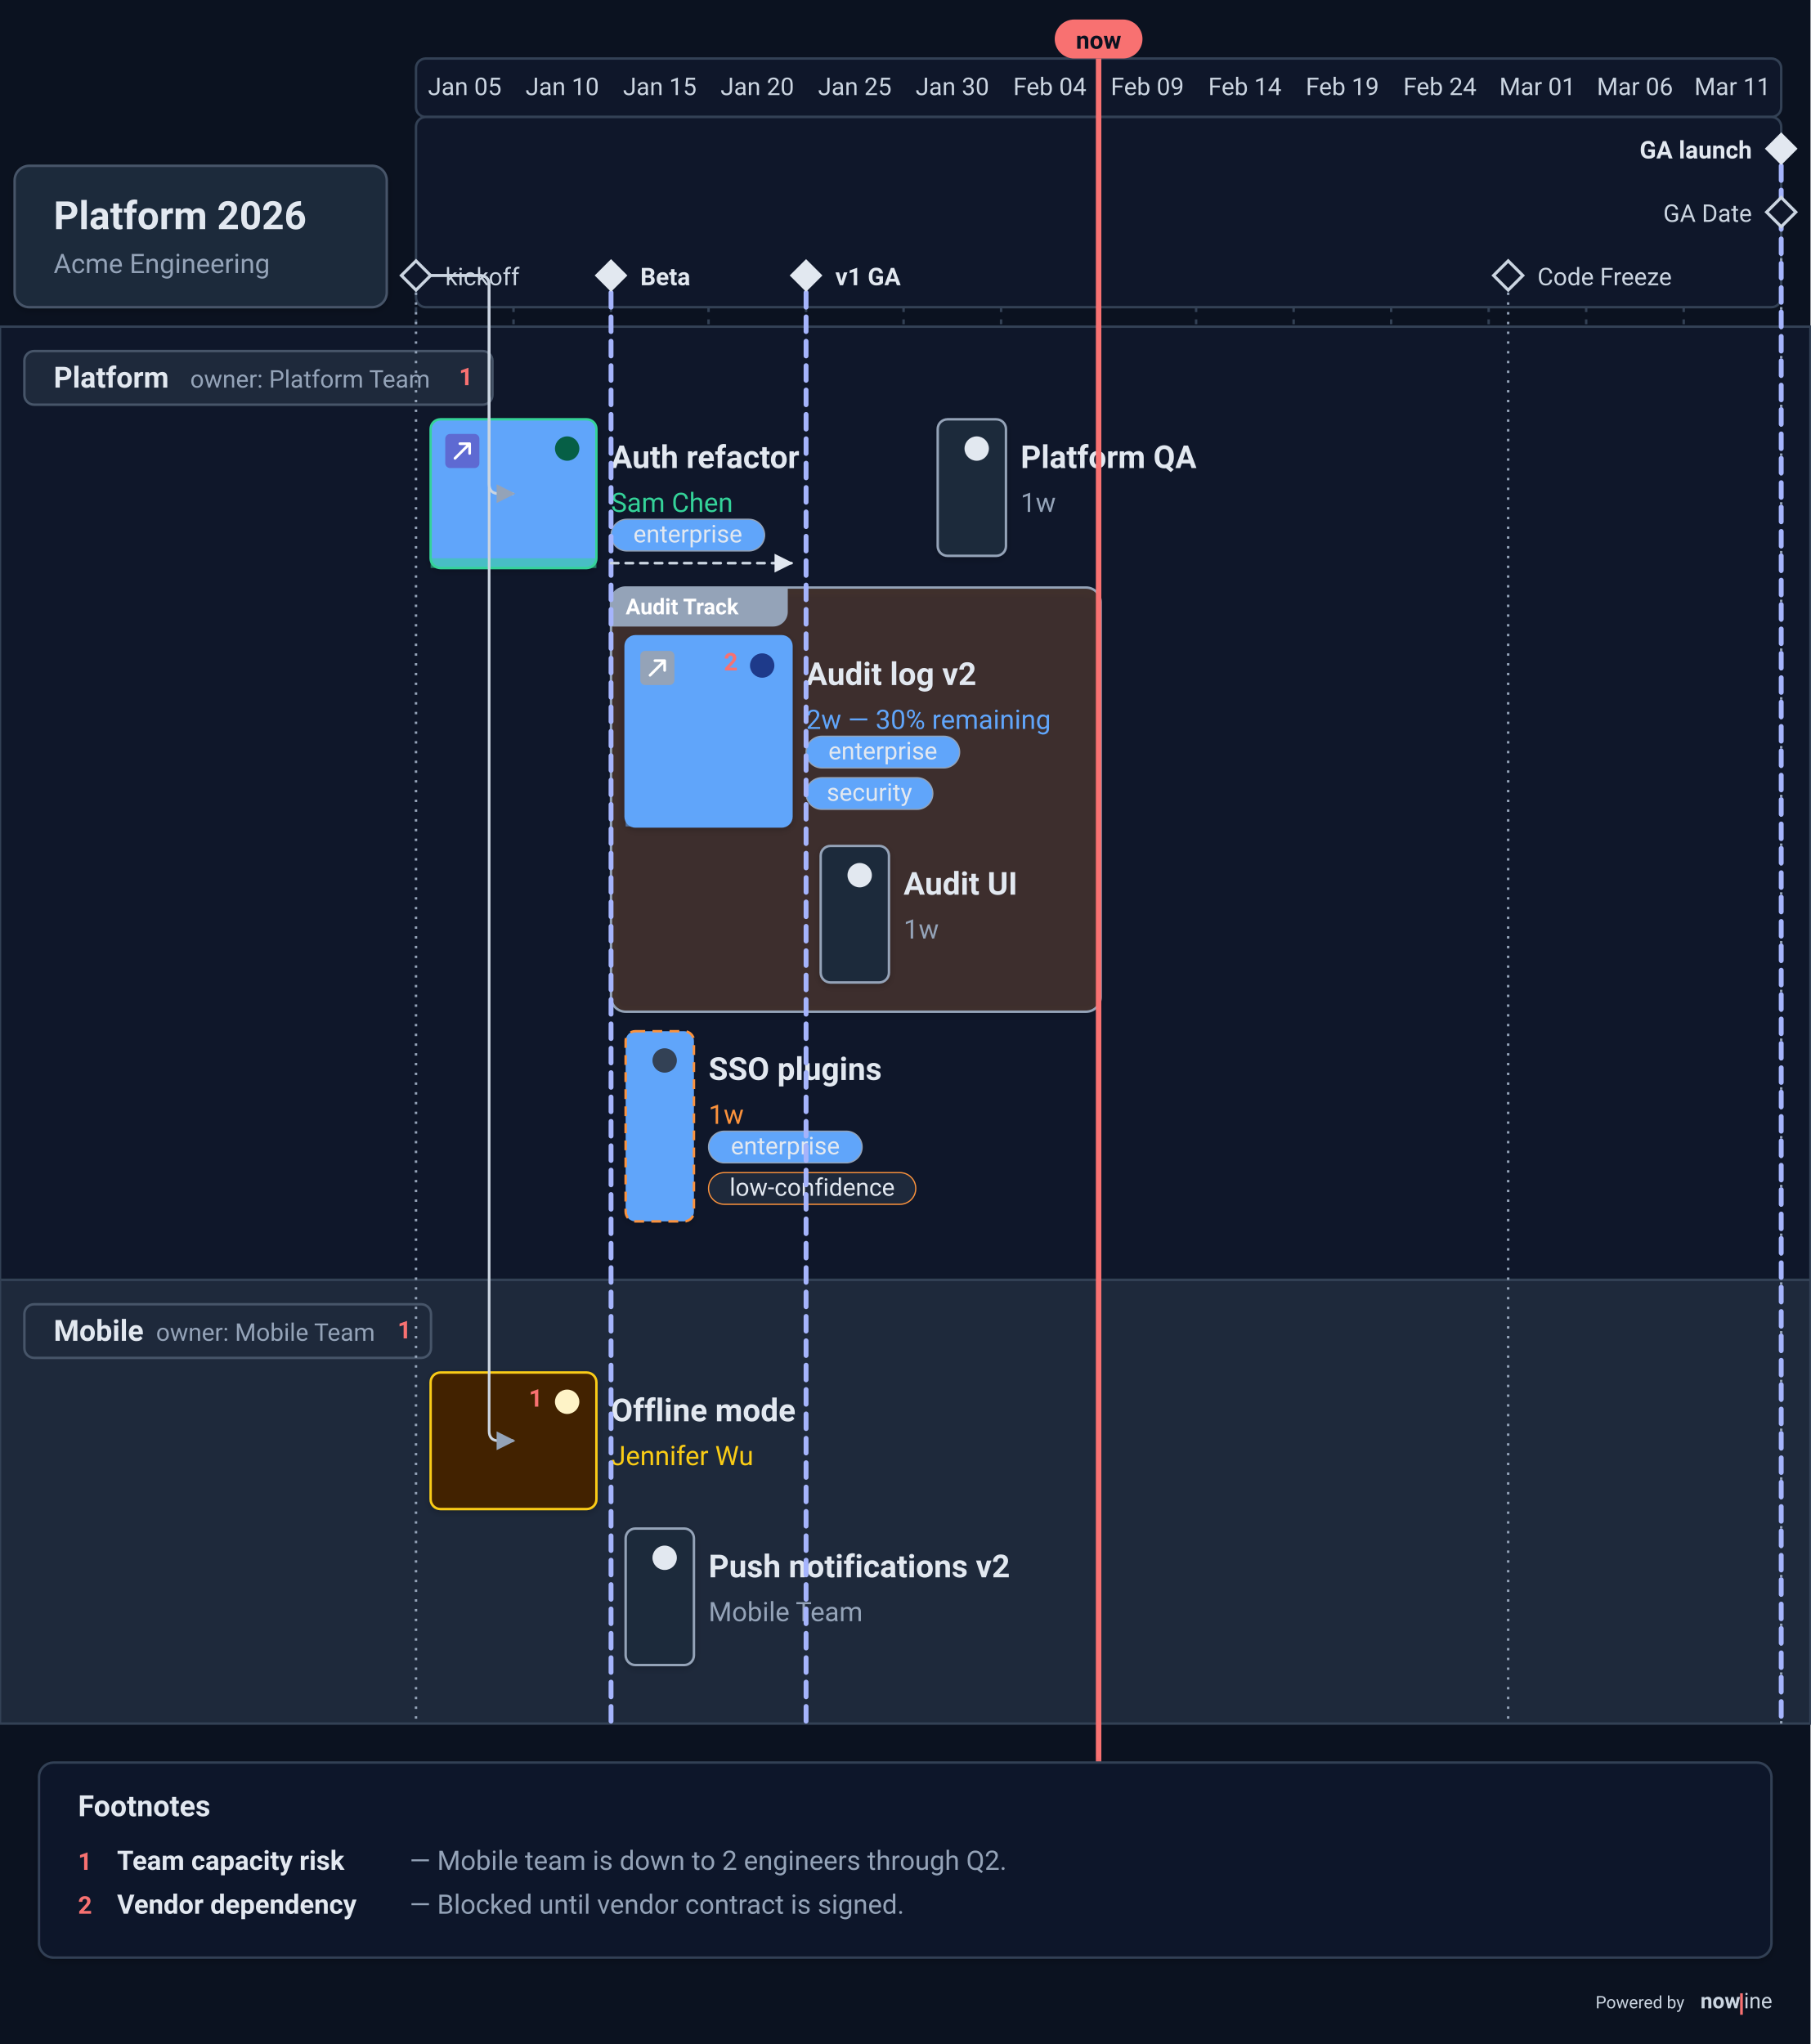
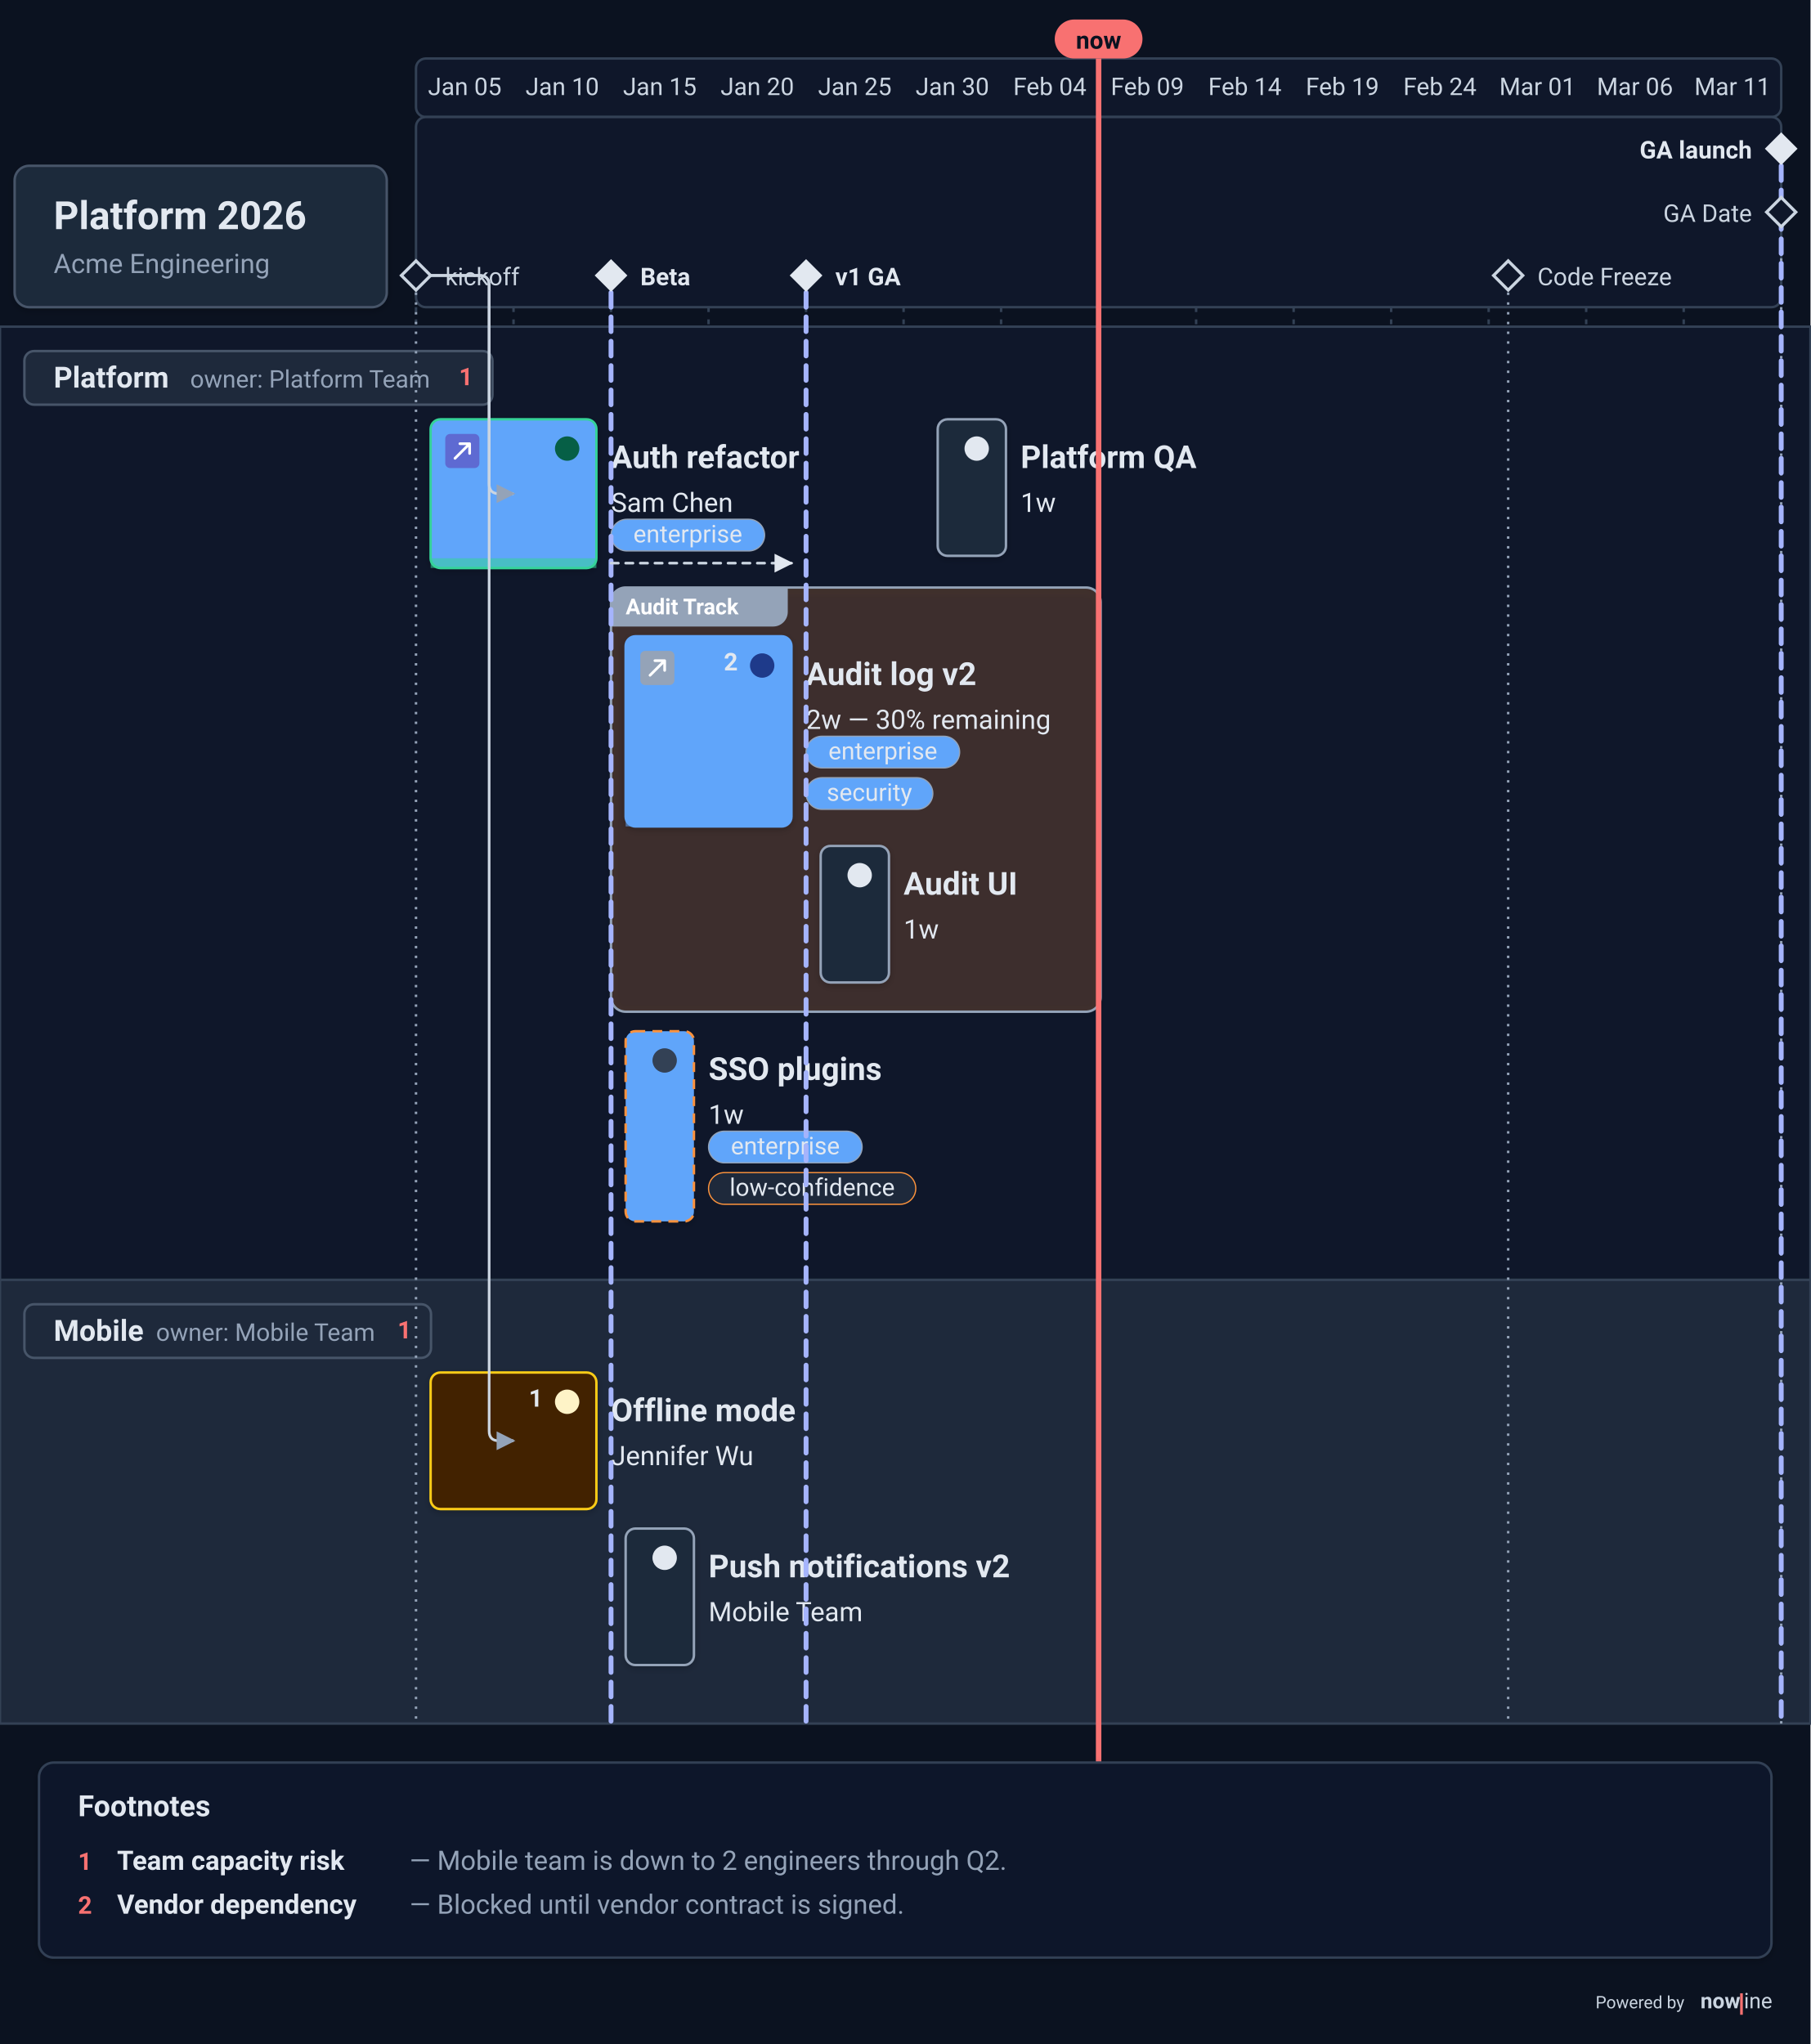
<svg xmlns="http://www.w3.org/2000/svg" data-generator="nowline" data-theme="dark" height="838.44" viewBox="0 0 742.64 838.44" width="742.64">
  <defs>
    <filter height="200%" id="nl-0-root-shadow-subtle" width="200%" x="-50%" y="-50%">
      <feGaussianBlur in="SourceAlpha" stdDeviation="1.5" />
      <feOffset dx="0" dy="1" result="offsetblur" />
      <feComponentTransfer>
        <feFuncA type="linear" slope="0.2" />
      </feComponentTransfer>
      <feMerge>
        <feMergeNode />
        <feMergeNode in="SourceGraphic" />
      </feMerge>
    </filter>
    <filter height="200%" id="nl-0-root-shadow-fuzzy" width="200%" x="-50%" y="-50%">
      <feGaussianBlur in="SourceAlpha" stdDeviation="5" />
      <feOffset dx="0" dy="3" result="offsetblur" />
      <feComponentTransfer>
        <feFuncA type="linear" slope="0.3" />
      </feComponentTransfer>
      <feMerge>
        <feMergeNode />
        <feMergeNode in="SourceGraphic" />
      </feMerge>
    </filter>
    <filter height="200%" id="nl-0-root-shadow-hard" width="200%" x="-50%" y="-50%">
      <feGaussianBlur in="SourceAlpha" stdDeviation="0" />
      <feOffset dx="2" dy="2" result="offsetblur" />
      <feComponentTransfer>
        <feFuncA type="linear" slope="0.45" />
      </feComponentTransfer>
      <feMerge>
        <feMergeNode />
        <feMergeNode in="SourceGraphic" />
      </feMerge>
    </filter>
    <marker id="nl-arrow" viewBox="0 0 10 10" refX="9" refY="5" markerWidth="7" markerHeight="7" orient="auto">
      <path d="M 0 0 L 10 5 L 0 10 z" fill="#94a3b8" />
    </marker>
    <marker id="nl-arrow-light" viewBox="0 0 10 10" refX="9" refY="5" markerWidth="7" markerHeight="7" orient="auto">
      <path d="M 0 0 L 10 5 L 0 10 z" fill="#64748b" />
    </marker>
    <marker id="nl-arrow-dark" viewBox="0 0 10 10" refX="9" refY="5" markerWidth="7" markerHeight="7" orient="auto">
      <path d="M 0 0 L 10 5 L 0 10 z" fill="#e2e8f0" />
    </marker>
  </defs>
  <rect fill="#0b1220" height="838.44" width="742.64" x="0" y="0" />
  <g data-layer="timeline">
    <rect fill="#0f172a" height="24" rx="4" ry="4" stroke="#334155" stroke-width="1" width="560" x="170.64" y="24" />
    <rect fill="#0f172a" height="78" rx="4" ry="4" stroke="#334155" stroke-width="1" width="560" x="170.64" y="48" />
    <text fill="#cbd5e1" font-family="system-ui, -apple-system, &quot;Segoe UI&quot;, Roboto, sans-serif" font-size="10" text-anchor="middle" x="190.64" y="39">Jan 05</text>
    <line stroke="#334155" stroke-dasharray="2 3" stroke-width="1" x1="170.64" x2="170.64" y1="126" y2="707" />
    <text fill="#cbd5e1" font-family="system-ui, -apple-system, &quot;Segoe UI&quot;, Roboto, sans-serif" font-size="10" text-anchor="middle" x="230.64" y="39">Jan 10</text>
    <line stroke="#334155" stroke-dasharray="2 3" stroke-width="1" x1="210.64" x2="210.64" y1="126" y2="707" />
    <text fill="#cbd5e1" font-family="system-ui, -apple-system, &quot;Segoe UI&quot;, Roboto, sans-serif" font-size="10" text-anchor="middle" x="270.64" y="39">Jan 15</text>
    <line stroke="#334155" stroke-dasharray="2 3" stroke-width="1" x1="250.64" x2="250.64" y1="126" y2="707" />
    <text fill="#cbd5e1" font-family="system-ui, -apple-system, &quot;Segoe UI&quot;, Roboto, sans-serif" font-size="10" text-anchor="middle" x="310.64" y="39">Jan 20</text>
    <line stroke="#334155" stroke-dasharray="2 3" stroke-width="1" x1="290.64" x2="290.64" y1="126" y2="707" />
    <text fill="#cbd5e1" font-family="system-ui, -apple-system, &quot;Segoe UI&quot;, Roboto, sans-serif" font-size="10" text-anchor="middle" x="350.64" y="39">Jan 25</text>
    <line stroke="#334155" stroke-dasharray="2 3" stroke-width="1" x1="330.64" x2="330.64" y1="126" y2="707" />
    <text fill="#cbd5e1" font-family="system-ui, -apple-system, &quot;Segoe UI&quot;, Roboto, sans-serif" font-size="10" text-anchor="middle" x="390.64" y="39">Jan 30</text>
    <line stroke="#334155" stroke-dasharray="2 3" stroke-width="1" x1="370.64" x2="370.64" y1="126" y2="707" />
    <text fill="#cbd5e1" font-family="system-ui, -apple-system, &quot;Segoe UI&quot;, Roboto, sans-serif" font-size="10" text-anchor="middle" x="430.64" y="39">Feb 04</text>
    <line stroke="#334155" stroke-dasharray="2 3" stroke-width="1" x1="410.64" x2="410.64" y1="126" y2="707" />
    <text fill="#cbd5e1" font-family="system-ui, -apple-system, &quot;Segoe UI&quot;, Roboto, sans-serif" font-size="10" text-anchor="middle" x="470.64" y="39">Feb 09</text>
    <line stroke="#334155" stroke-dasharray="2 3" stroke-width="1" x1="450.64" x2="450.64" y1="126" y2="707" />
    <text fill="#cbd5e1" font-family="system-ui, -apple-system, &quot;Segoe UI&quot;, Roboto, sans-serif" font-size="10" text-anchor="middle" x="510.64" y="39">Feb 14</text>
    <line stroke="#334155" stroke-dasharray="2 3" stroke-width="1" x1="490.64" x2="490.64" y1="126" y2="707" />
    <text fill="#cbd5e1" font-family="system-ui, -apple-system, &quot;Segoe UI&quot;, Roboto, sans-serif" font-size="10" text-anchor="middle" x="550.64" y="39">Feb 19</text>
    <line stroke="#334155" stroke-dasharray="2 3" stroke-width="1" x1="530.64" x2="530.64" y1="126" y2="707" />
    <text fill="#cbd5e1" font-family="system-ui, -apple-system, &quot;Segoe UI&quot;, Roboto, sans-serif" font-size="10" text-anchor="middle" x="590.64" y="39">Feb 24</text>
    <line stroke="#334155" stroke-dasharray="2 3" stroke-width="1" x1="570.64" x2="570.64" y1="126" y2="707" />
    <text fill="#cbd5e1" font-family="system-ui, -apple-system, &quot;Segoe UI&quot;, Roboto, sans-serif" font-size="10" text-anchor="middle" x="630.64" y="39">Mar 01</text>
    <line stroke="#334155" stroke-dasharray="2 3" stroke-width="1" x1="610.64" x2="610.64" y1="126" y2="707" />
    <text fill="#cbd5e1" font-family="system-ui, -apple-system, &quot;Segoe UI&quot;, Roboto, sans-serif" font-size="10" text-anchor="middle" x="670.64" y="39">Mar 06</text>
    <line stroke="#334155" stroke-dasharray="2 3" stroke-width="1" x1="650.64" x2="650.64" y1="126" y2="707" />
    <text fill="#cbd5e1" font-family="system-ui, -apple-system, &quot;Segoe UI&quot;, Roboto, sans-serif" font-size="10" text-anchor="middle" x="710.64" y="39">Mar 11</text>
    <line stroke="#334155" stroke-dasharray="2 3" stroke-width="1" x1="690.64" x2="690.64" y1="126" y2="707" />
    <line stroke="#334155" stroke-dasharray="2 3" stroke-width="1" x1="730.64" x2="730.64" y1="126" y2="707" />
  </g>
  <g data-id="platform" data-layer="swimlane">
    <rect fill="#0f172a" height="391" stroke="#334155" stroke-width="1" width="742.64" x="0" y="134" />
    <rect fill="#1e293b" height="22" rx="4" ry="4" stroke="#475569" stroke-width="1" width="192" x="10" y="144" />
    <text fill="#e2e8f0" font-family="system-ui, -apple-system, &quot;Segoe UI&quot;, Roboto, sans-serif" font-size="12" font-weight="600" x="22" y="159">Platform</text>
    <text fill="#94a3b8" font-family="system-ui, -apple-system, &quot;Segoe UI&quot;, Roboto, sans-serif" font-size="10" x="78" y="159">owner: Platform Team</text>
    <text fill="#f87171" font-family="system-ui, -apple-system, &quot;Segoe UI&quot;, Roboto, sans-serif" font-size="10" font-weight="700" text-anchor="end" x="194" y="158">1</text>
    <g data-id="auth-refactor" data-layer="item">
      <rect fill="#60a5fa" filter="url(#nl-0-root-shadow-subtle)" height="61" rx="4" ry="4" stroke="#34d399" stroke-width="1" width="68" x="176.64" y="172" />
      <rect fill="#34d399" height="4" opacity="0.55" width="68" x="176.64" y="229" />
      <circle cx="232.64" cy="184" fill="#065f46" r="5" />
      <text fill="#e2e8f0" font-family="system-ui, -apple-system, &quot;Segoe UI&quot;, Roboto, sans-serif" font-size="13" font-weight="600" x="250.64" y="192">Auth refactor</text>
-       <text fill="#34d399" font-family="system-ui, -apple-system, &quot;Segoe UI&quot;, Roboto, sans-serif" font-size="11" x="250.64" y="210">Sam Chen</text>
+       <text fill="#e2e8f0" font-family="system-ui, -apple-system, &quot;Segoe UI&quot;, Roboto, sans-serif" font-size="11" x="250.64" y="210">Sam Chen</text>
      <a href="https://linear.app/acme/issue/ENG-123" rel="noopener" target="_blank">
        <rect fill="#5e6ad2" height="14" rx="2" ry="2" width="14" x="182.64" y="178" />
        <path d="M186.64 188 L192.64 182 M188.64 182 H192.64 V186" fill="none" stroke="#ffffff" stroke-linecap="round" stroke-linejoin="round" stroke-width="1.1" />
      </a>
      <rect fill="#60a5fa" height="13" rx="6.5" ry="6.5" stroke="#94a3b8" stroke-width="0.5" width="63" x="250.64" y="213" />
      <text fill="#e2e8f0" font-family="system-ui, -apple-system, &quot;Segoe UI&quot;, Roboto, sans-serif" font-size="10" font-style="normal" font-weight="400" text-anchor="middle" x="282.14" y="222.5">enterprise</text>
    </g>
    <g data-layer="parallel">
      <g data-id="audit-track" data-layer="group">
        <rect fill="#fb923c" fill-opacity="0.18" filter="url(#nl-0-root-shadow-subtle)" height="174" rx="6" ry="6" stroke="#94a3b8" stroke-width="1" width="200.84" x="250.64" y="241" />
        <path d="M256.64 241H323.14V251A6 6 0 0 1 317.14 257H250.64V247A6 6 0 0 1 256.64 241Z" fill="#94a3b8" />
        <text fill="#ffffff" font-family="system-ui, -apple-system, &quot;Segoe UI&quot;, Roboto, sans-serif" font-size="9" font-weight="600" x="256.64" y="252">Audit Track</text>
        <g data-id="audit-log" data-layer="item">
          <rect fill="#60a5fa" filter="url(#nl-0-root-shadow-subtle)" height="78" rx="4" ry="4" stroke="#60a5fa" stroke-width="1" width="68" x="256.64" y="261" />
          <rect fill="#60a5fa" height="4" opacity="0.55" width="47.6" x="256.64" y="335" />
          <circle cx="312.64" cy="273" fill="#1e3a8a" r="5" />
          <text fill="#e2e8f0" font-family="system-ui, -apple-system, &quot;Segoe UI&quot;, Roboto, sans-serif" font-size="13" font-weight="600" x="330.64" y="281">Audit log v2</text>
-           <text fill="#60a5fa" font-family="system-ui, -apple-system, &quot;Segoe UI&quot;, Roboto, sans-serif" font-size="11" x="330.64" y="299">2w — 30% remaining</text>
-           <text fill="#f87171" font-family="system-ui, -apple-system, &quot;Segoe UI&quot;, Roboto, sans-serif" font-size="10" font-weight="700" text-anchor="end" x="302.64" y="275">2</text>
+           <text fill="#e2e8f0" font-family="system-ui, -apple-system, &quot;Segoe UI&quot;, Roboto, sans-serif" font-size="11" x="330.64" y="299">2w — 30% remaining</text>
+           <text fill="#e2e8f0" font-family="system-ui, -apple-system, &quot;Segoe UI&quot;, Roboto, sans-serif" font-size="10" font-weight="700" text-anchor="end" x="302.64" y="275">2</text>
          <a href="https://wiki.acme.com/audit" rel="noopener" target="_blank">
            <rect fill="#94a3b8" height="14" rx="2" ry="2" width="14" x="262.64" y="267" />
            <path d="M266.64 277 L272.64 271 M268.64 271 H272.64 V275" fill="none" stroke="#ffffff" stroke-linecap="round" stroke-linejoin="round" stroke-width="1.1" />
          </a>
          <rect fill="#60a5fa" height="13" rx="6.5" ry="6.5" stroke="#94a3b8" stroke-width="0.5" width="63" x="330.64" y="302" />
          <text fill="#e2e8f0" font-family="system-ui, -apple-system, &quot;Segoe UI&quot;, Roboto, sans-serif" font-size="10" font-style="normal" font-weight="400" text-anchor="middle" x="362.14" y="311.5">enterprise</text>
          <rect fill="#60a5fa" height="13" rx="6.5" ry="6.5" stroke="#94a3b8" stroke-width="0.5" width="52" x="330.64" y="319" />
          <text fill="#e2e8f0" font-family="system-ui, -apple-system, &quot;Segoe UI&quot;, Roboto, sans-serif" font-size="10" font-style="normal" font-weight="400" text-anchor="middle" x="356.64" y="328.5">security</text>
        </g>
        <g data-id="audit-ui" data-layer="item">
          <rect fill="#1e293b" filter="url(#nl-0-root-shadow-subtle)" height="56" rx="4" ry="4" stroke="#94a3b8" stroke-width="1" width="28" x="336.64" y="347" />
          <circle cx="352.64" cy="359" fill="#e2e8f0" r="5" />
          <text fill="#e2e8f0" font-family="system-ui, -apple-system, &quot;Segoe UI&quot;, Roboto, sans-serif" font-size="13" font-weight="600" x="370.64" y="367">Audit UI</text>
-           <text fill="#94a3b8" font-family="system-ui, -apple-system, &quot;Segoe UI&quot;, Roboto, sans-serif" font-size="11" x="370.64" y="385">1w</text>
+           <text fill="#e2e8f0" font-family="system-ui, -apple-system, &quot;Segoe UI&quot;, Roboto, sans-serif" font-size="11" x="370.64" y="385">1w</text>
        </g>
      </g>
      <g data-id="sso" data-layer="item">
        <rect fill="#60a5fa" filter="url(#nl-0-root-shadow-subtle)" height="78" rx="4" ry="4" stroke="#fb923c" stroke-dasharray="4 3" stroke-width="1" width="28" x="256.64" y="423" />
        <circle cx="272.64" cy="435" fill="#334155" r="5" />
        <text fill="#e2e8f0" font-family="system-ui, -apple-system, &quot;Segoe UI&quot;, Roboto, sans-serif" font-size="13" font-weight="600" x="290.64" y="443">SSO plugins</text>
-         <text fill="#fb923c" font-family="system-ui, -apple-system, &quot;Segoe UI&quot;, Roboto, sans-serif" font-size="11" x="290.64" y="461">1w</text>
+         <text fill="#e2e8f0" font-family="system-ui, -apple-system, &quot;Segoe UI&quot;, Roboto, sans-serif" font-size="11" x="290.64" y="461">1w</text>
        <rect fill="#60a5fa" height="13" rx="6.5" ry="6.5" stroke="#94a3b8" stroke-width="0.5" width="63" x="290.64" y="464" />
        <text fill="#e2e8f0" font-family="system-ui, -apple-system, &quot;Segoe UI&quot;, Roboto, sans-serif" font-size="10" font-style="normal" font-weight="400" text-anchor="middle" x="322.14" y="473.5">enterprise</text>
        <rect fill="#1e293b" height="13" rx="6.5" ry="6.5" stroke="#fb923c" stroke-width="0.5" width="85" x="290.64" y="481" />
        <text fill="#e2e8f0" font-family="system-ui, -apple-system, &quot;Segoe UI&quot;, Roboto, sans-serif" font-size="10" font-style="normal" font-weight="400" text-anchor="middle" x="333.14" y="490.5">low-confidence</text>
      </g>
    </g>
    <g data-id="platform-qa" data-layer="item">
      <rect fill="#1e293b" filter="url(#nl-0-root-shadow-subtle)" height="56" rx="4" ry="4" stroke="#94a3b8" stroke-width="1" width="28" x="384.64" y="172" />
      <circle cx="400.64" cy="184" fill="#e2e8f0" r="5" />
      <text fill="#e2e8f0" font-family="system-ui, -apple-system, &quot;Segoe UI&quot;, Roboto, sans-serif" font-size="13" font-weight="600" x="418.64" y="192">Platform QA</text>
-       <text fill="#94a3b8" font-family="system-ui, -apple-system, &quot;Segoe UI&quot;, Roboto, sans-serif" font-size="11" x="418.64" y="210">1w</text>
+       <text fill="#e2e8f0" font-family="system-ui, -apple-system, &quot;Segoe UI&quot;, Roboto, sans-serif" font-size="11" x="418.64" y="210">1w</text>
    </g>
  </g>
  <g data-id="mobile" data-layer="swimlane">
    <rect fill="#1e293b" height="182" stroke="#334155" stroke-width="1" width="742.64" x="0" y="525" />
    <rect fill="#1e293b" height="22" rx="4" ry="4" stroke="#475569" stroke-width="1" width="166.8" x="10" y="535" />
    <text fill="#e2e8f0" font-family="system-ui, -apple-system, &quot;Segoe UI&quot;, Roboto, sans-serif" font-size="12" font-weight="600" x="22" y="550">Mobile</text>
    <text fill="#94a3b8" font-family="system-ui, -apple-system, &quot;Segoe UI&quot;, Roboto, sans-serif" font-size="10" x="64" y="550">owner: Mobile Team</text>
    <text fill="#f87171" font-family="system-ui, -apple-system, &quot;Segoe UI&quot;, Roboto, sans-serif" font-size="10" font-weight="700" text-anchor="end" x="168.8" y="549">1</text>
    <g data-id="offline" data-layer="item">
      <rect fill="#422006" filter="url(#nl-0-root-shadow-subtle)" height="56" rx="4" ry="4" stroke="#facc15" stroke-width="1" width="68" x="176.64" y="563" />
      <circle cx="232.64" cy="575" fill="#fef3c7" r="5" />
      <text fill="#e2e8f0" font-family="system-ui, -apple-system, &quot;Segoe UI&quot;, Roboto, sans-serif" font-size="13" font-weight="600" x="250.64" y="583">Offline mode</text>
-       <text fill="#facc15" font-family="system-ui, -apple-system, &quot;Segoe UI&quot;, Roboto, sans-serif" font-size="11" x="250.64" y="601">Jennifer Wu</text>
-       <text fill="#f87171" font-family="system-ui, -apple-system, &quot;Segoe UI&quot;, Roboto, sans-serif" font-size="10" font-weight="700" text-anchor="end" x="222.64" y="577">1</text>
+       <text fill="#e2e8f0" font-family="system-ui, -apple-system, &quot;Segoe UI&quot;, Roboto, sans-serif" font-size="11" x="250.64" y="601">Jennifer Wu</text>
+       <text fill="#e2e8f0" font-family="system-ui, -apple-system, &quot;Segoe UI&quot;, Roboto, sans-serif" font-size="10" font-weight="700" text-anchor="end" x="222.64" y="577">1</text>
    </g>
    <g data-id="push-v2" data-layer="item">
      <rect fill="#1e293b" filter="url(#nl-0-root-shadow-subtle)" height="56" rx="4" ry="4" stroke="#94a3b8" stroke-width="1" width="28" x="256.64" y="627" />
      <circle cx="272.64" cy="639" fill="#e2e8f0" r="5" />
      <text fill="#e2e8f0" font-family="system-ui, -apple-system, &quot;Segoe UI&quot;, Roboto, sans-serif" font-size="13" font-weight="600" x="290.64" y="647">Push notifications v2</text>
-       <text fill="#94a3b8" font-family="system-ui, -apple-system, &quot;Segoe UI&quot;, Roboto, sans-serif" font-size="11" x="290.64" y="665">Mobile Team</text>
+       <text fill="#e2e8f0" font-family="system-ui, -apple-system, &quot;Segoe UI&quot;, Roboto, sans-serif" font-size="11" x="290.64" y="665">Mobile Team</text>
    </g>
  </g>
  <path d="M170.64 113 L196.64 113 Q200.64 113 200.64 117 L200.64 198.5 Q200.64 202.5 204.64 202.5 L210.64 202.5" fill="none" marker-end="url(#nl-arrow)" stroke="#cbd5e1" stroke-linejoin="round" stroke-width="1.1" />
  <path d="M170.64 113 L196.64 113 Q200.64 113 200.64 117 L200.64 587 Q200.64 591 204.64 591 L210.64 591" fill="none" marker-end="url(#nl-arrow)" stroke="#cbd5e1" stroke-linejoin="round" stroke-width="1.1" />
  <line stroke="#94a3b8" stroke-dasharray="1 3" stroke-width="1" x1="170.64" x2="170.64" y1="120" y2="707" />
  <line stroke="#94a3b8" stroke-dasharray="1 3" stroke-width="1" x1="618.64" x2="618.64" y1="120" y2="707" />
  <line stroke="#94a3b8" stroke-dasharray="1 3" stroke-width="1" x1="730.64" x2="730.64" y1="94" y2="707" />
  <line stroke="#a5b4fc" stroke-dasharray="6 4" stroke-linecap="round" stroke-width="2" x1="250.64" x2="250.64" y1="120" y2="707" />
  <line stroke="#a5b4fc" stroke-dasharray="6 4" stroke-linecap="round" stroke-width="2" x1="330.64" x2="330.64" y1="120" y2="707" />
  <path d="M250.64 231 H324.64" fill="none" marker-end="url(#nl-arrow-dark)" stroke="#cbd5e1" stroke-dasharray="3 3" stroke-linecap="round" stroke-width="1.1" />
  <line stroke="#a5b4fc" stroke-dasharray="6 4" stroke-linecap="round" stroke-width="2" x1="730.64" x2="730.64" y1="68" y2="707" />
  <g data-id="kickoff" data-layer="anchor">
    <path d="M170.64 107 L176.64 113 L170.64 119 L164.64 113 Z" fill="#0f172a" stroke="#cbd5e1" stroke-width="1.25" />
    <text fill="#cbd5e1" font-family="system-ui, -apple-system, &quot;Segoe UI&quot;, Roboto, sans-serif" font-size="10" x="182.64" y="117">kickoff</text>
  </g>
  <g data-id="code-freeze" data-layer="anchor">
    <path d="M618.64 107 L624.64 113 L618.64 119 L612.64 113 Z" fill="#0f172a" stroke="#cbd5e1" stroke-width="1.25" />
    <text fill="#cbd5e1" font-family="system-ui, -apple-system, &quot;Segoe UI&quot;, Roboto, sans-serif" font-size="10" x="630.64" y="117">Code Freeze</text>
  </g>
  <g data-id="ga-date" data-layer="anchor">
    <path d="M730.64 81 L736.64 87 L730.64 93 L724.64 87 Z" fill="#0f172a" stroke="#cbd5e1" stroke-width="1.25" />
    <text fill="#cbd5e1" font-family="system-ui, -apple-system, &quot;Segoe UI&quot;, Roboto, sans-serif" font-size="10" text-anchor="end" x="718.64" y="91">GA Date</text>
  </g>
  <g data-id="beta" data-layer="milestone">
    <path d="M250.64 107 L256.64 113 L250.64 119 L244.64 113 Z" fill="#e2e8f0" stroke="#e2e8f0" stroke-width="1" />
    <text fill="#e2e8f0" font-family="system-ui, -apple-system, &quot;Segoe UI&quot;, Roboto, sans-serif" font-size="10" font-weight="600" x="262.64" y="117">Beta</text>
  </g>
  <g data-id="v1-ga" data-layer="milestone">
    <path d="M330.64 107 L336.64 113 L330.64 119 L324.64 113 Z" fill="#e2e8f0" stroke="#e2e8f0" stroke-width="1" />
    <text fill="#e2e8f0" font-family="system-ui, -apple-system, &quot;Segoe UI&quot;, Roboto, sans-serif" font-size="10" font-weight="600" x="342.64" y="117">v1 GA</text>
  </g>
  <g data-id="ga-launch" data-layer="milestone">
    <path d="M730.64 55 L736.64 61 L730.64 67 L724.64 61 Z" fill="#e2e8f0" stroke="#e2e8f0" stroke-width="1" />
    <text fill="#e2e8f0" font-family="system-ui, -apple-system, &quot;Segoe UI&quot;, Roboto, sans-serif" font-size="10" font-weight="600" text-anchor="end" x="718.64" y="65">GA launch</text>
  </g>
  <g data-layer="nowline">
    <line stroke="#f87171" stroke-width="2.25" x1="450.64" x2="450.64" y1="24" y2="803" />
    <rect fill="#f87171" height="16" rx="8" ry="8" width="36" x="432.64" y="8" />
    <text fill="#0b1220" font-family="system-ui, -apple-system, &quot;Segoe UI&quot;, Roboto, sans-serif" font-size="10" font-weight="700" text-anchor="middle" x="450.64" y="20">now</text>
  </g>
  <g data-layer="footnotes">
    <rect fill="#0f172a" filter="url(#nl-0-root-shadow-subtle)" height="80" rx="6" ry="6" stroke="#334155" stroke-width="1" width="710.64" x="16" y="723" />
    <text fill="#e2e8f0" font-family="system-ui, -apple-system, &quot;Segoe UI&quot;, Roboto, sans-serif" font-size="12" font-weight="700" x="32" y="745">Footnotes</text>
    <text fill="#f87171" font-family="system-ui, -apple-system, &quot;Segoe UI&quot;, Roboto, sans-serif" font-size="10" font-weight="700" x="32" y="767">1</text>
    <text fill="#e2e8f0" font-family="system-ui, -apple-system, &quot;Segoe UI&quot;, Roboto, sans-serif" font-size="11" font-weight="600" x="48" y="767">Team capacity risk</text>
    <text fill="#94a3b8" font-family="system-ui, -apple-system, &quot;Segoe UI&quot;, Roboto, sans-serif" font-size="11" x="168" y="767">— Mobile team is down to 2 engineers through Q2.</text>
    <text fill="#f87171" font-family="system-ui, -apple-system, &quot;Segoe UI&quot;, Roboto, sans-serif" font-size="10" font-weight="700" x="32" y="785">2</text>
    <text fill="#e2e8f0" font-family="system-ui, -apple-system, &quot;Segoe UI&quot;, Roboto, sans-serif" font-size="11" font-weight="600" x="48" y="785">Vendor dependency</text>
    <text fill="#94a3b8" font-family="system-ui, -apple-system, &quot;Segoe UI&quot;, Roboto, sans-serif" font-size="11" x="168" y="785">— Blocked until vendor contract is signed.</text>
  </g>
  <g data-id="nl-0-root-header" data-layer="header">
    <rect fill="#1e293b" filter="url(#nl-0-root-shadow-subtle)" height="58" rx="6" ry="6" stroke="#475569" stroke-width="1" width="152.64" x="6" y="68" />
    <text fill="#e2e8f0" font-family="system-ui, -apple-system, &quot;Segoe UI&quot;, Roboto, sans-serif" font-size="16" font-weight="600" x="22" y="94">Platform 2026</text>
    <text fill="#94a3b8" font-family="system-ui, -apple-system, &quot;Segoe UI&quot;, Roboto, sans-serif" font-size="11" x="22" y="112">Acme Engineering</text>
  </g>
  <a aria-label="Powered by nowline" href="https://nowline.io" rel="noopener" target="_blank">
    <g data-layer="attribution">
      <g transform="translate(654.48 815) scale(0.22)">
        <text fill="#cbd5e1" font-family="system-ui, -apple-system, &quot;Segoe UI&quot;, Roboto, sans-serif" font-size="32" font-weight="400" x="0" y="40">Powered by</text>
        <text fill="#cbd5e1" font-family="system-ui, -apple-system, &quot;Segoe UI&quot;, Roboto, sans-serif" font-size="40" font-weight="700" x="195.6" y="40">now</text>
        <rect fill="#f87171" height="40" width="5" x="269.6" y="12" />
        <text fill="#cbd5e1" font-family="system-ui, -apple-system, &quot;Segoe UI&quot;, Roboto, sans-serif" font-size="40" font-weight="400" x="276.6" y="40">ine</text>
      </g>
    </g>
  </a>
</svg>
